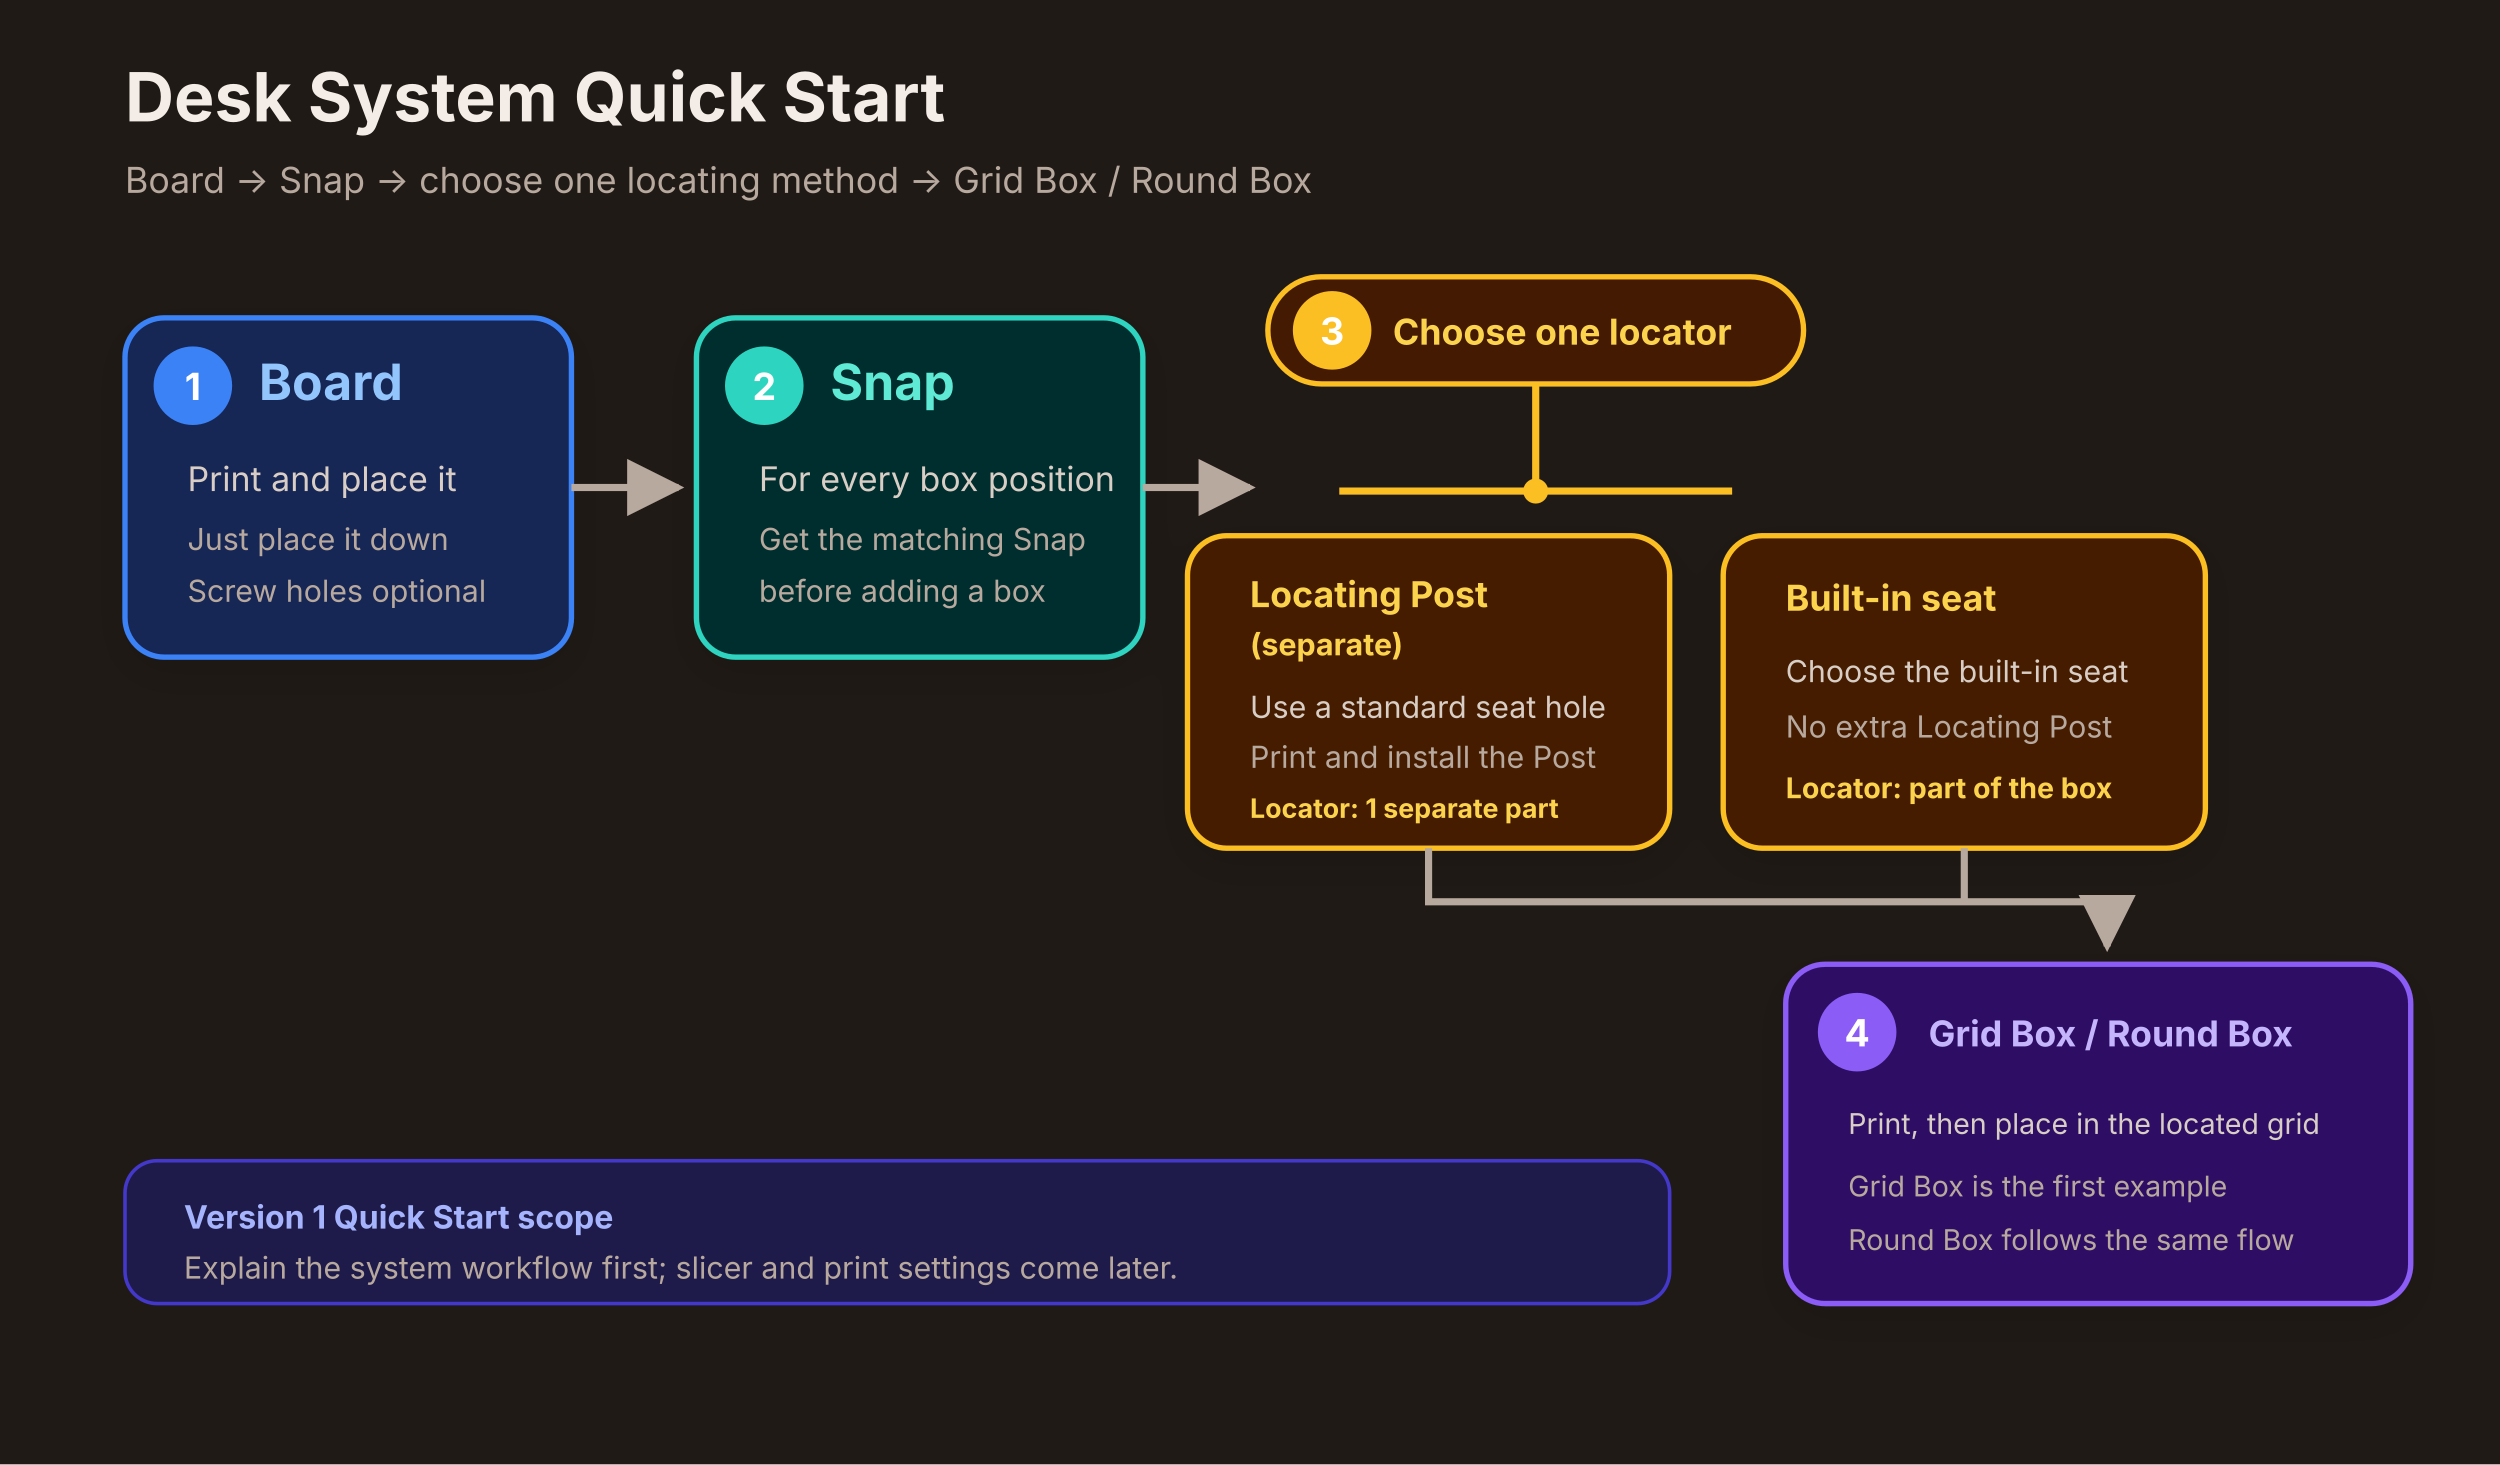
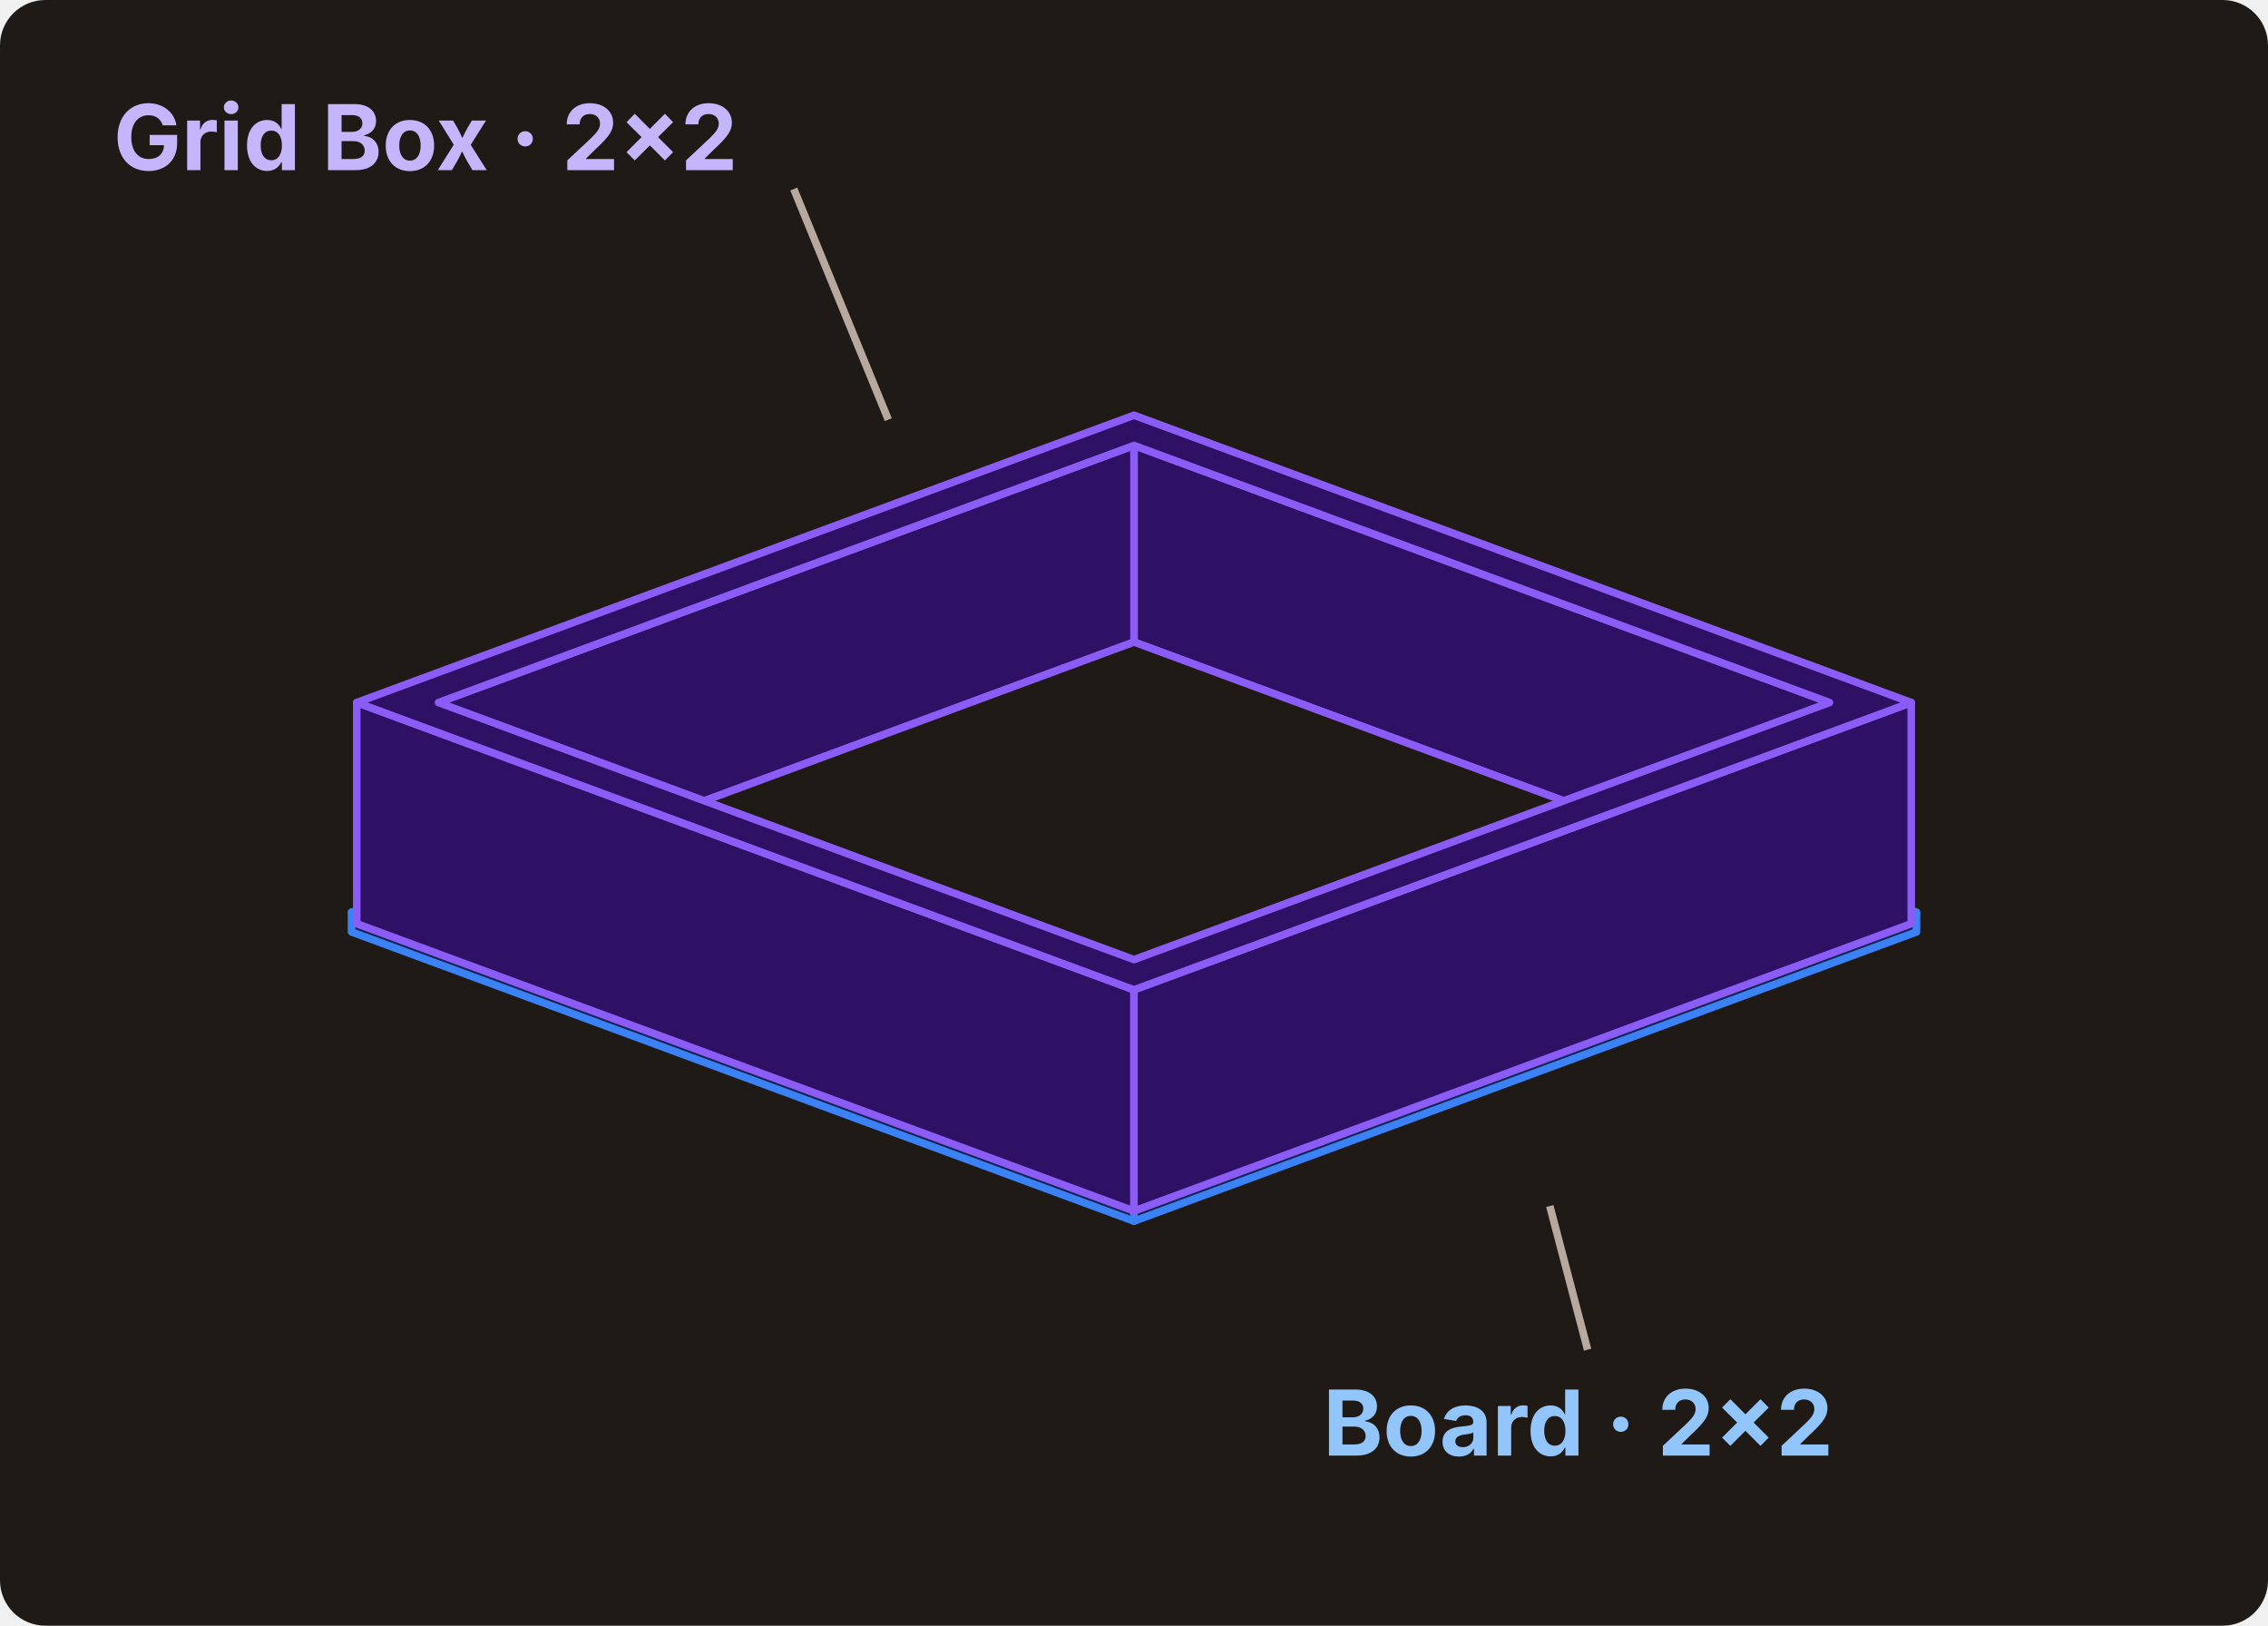
- <svg xmlns="http://www.w3.org/2000/svg" width="1400" height="820" viewBox="0 0 1400 820" role="img" aria-labelledby="title desc">
-   <defs>
-     <filter id="shadow" x="-20%" y="-20%" width="140%" height="150%">
-       <feDropShadow dx="0" dy="8" stdDeviation="12" flood-color="#000000" flood-opacity="0.12" />
-     </filter>
-     <marker id="arrow" viewBox="0 0 10 10" refX="9" refY="5" markerWidth="8" markerHeight="8" orient="auto-start-reverse">
-       <path d="M 0 0 L 10 5 L 0 10 z" fill="#b8a99f" />
-     </marker>
-   </defs>
-   <rect width="1400" height="820" fill="#201a16" />
-   <text x="70" y="68" fill="#f4ede7" font-family="Inter, sans-serif" font-size="38" font-weight="750">Desk System Quick Start</text>
-   <text x="70" y="108" fill="#b8a99f" font-family="Inter, sans-serif" font-size="20">Board → Snap → choose one locating method → Grid Box / Round Box</text>
-   <g filter="url(#shadow)">
-     <rect x="70" y="178" width="250" height="190" rx="22" fill="#172554" stroke="#3b82f6" stroke-width="3" />
-     <rect x="390" y="178" width="250" height="190" rx="22" fill="#042f2e" stroke="#2dd4bf" stroke-width="3" />
-     <rect x="665" y="300" width="270" height="175" rx="22" fill="#451a03" stroke="#fbbf24" stroke-width="3" />
-     <rect x="965" y="300" width="270" height="175" rx="22" fill="#451a03" stroke="#fbbf24" stroke-width="3" />
-     <rect x="1000" y="540" width="350" height="190" rx="22" fill="#2e1065" stroke="#8b5cf6" stroke-width="3" />
-   </g>
-   <circle cx="108" cy="216" r="22" fill="#3b82f6" />
-   <text x="108" y="224" text-anchor="middle" fill="white" font-family="Inter, sans-serif" font-size="21" font-weight="700">1</text>
-   <text x="145" y="224" fill="#93c5fd" font-family="Inter, sans-serif" font-size="28" font-weight="700">Board</text>
-   <text x="105" y="275" fill="#d9cec5" font-family="Inter, sans-serif" font-size="19">Print and place it</text>
-   <text x="105" y="308" fill="#b8a99f" font-family="Inter, sans-serif" font-size="17">Just place it down</text>
-   <text x="105" y="337" fill="#b8a99f" font-family="Inter, sans-serif" font-size="17">Screw holes optional</text>
-   <circle cx="428" cy="216" r="22" fill="#2dd4bf" />
-   <text x="428" y="224" text-anchor="middle" fill="white" font-family="Inter, sans-serif" font-size="21" font-weight="700">2</text>
-   <text x="465" y="224" fill="#5eead4" font-family="Inter, sans-serif" font-size="28" font-weight="700">Snap</text>
-   <text x="425" y="275" fill="#d9cec5" font-family="Inter, sans-serif" font-size="19">For every box position</text>
-   <text x="425" y="308" fill="#b8a99f" font-family="Inter, sans-serif" font-size="17">Get the matching Snap</text>
-   <text x="425" y="337" fill="#b8a99f" font-family="Inter, sans-serif" font-size="17">before adding a box</text>
-   <path d="M 320 273 H 380" fill="none" stroke="#b8a99f" stroke-width="4" marker-end="url(#arrow)" />
-   <rect x="710" y="155" width="300" height="60" rx="30" fill="#451a03" stroke="#fbbf24" stroke-width="3" />
-   <circle cx="746" cy="185" r="22" fill="#fbbf24" />
-   <text x="746" y="193" text-anchor="middle" fill="white" font-family="Inter, sans-serif" font-size="21" font-weight="700">3</text>
-   <text x="780" y="193" fill="#fcd34d" font-family="Inter, sans-serif" font-size="20" font-weight="700">Choose one locator</text>
-   <path d="M 640 273 H 700" fill="none" stroke="#b8a99f" stroke-width="4" marker-end="url(#arrow)" />
-   <path d="M 860 215 V 275 M 860 275 H 750 M 860 275 H 970" fill="none" stroke="#fbbf24" stroke-width="4" />
-   <circle cx="860" cy="275" r="7" fill="#fbbf24" />
-   <text x="700" y="340" fill="#fcd34d" font-family="Inter, sans-serif" font-size="20" font-weight="700">Locating Post</text>
-   <text x="700" y="367" fill="#fcd34d" font-family="Inter, sans-serif" font-size="17" font-weight="650">(separate)</text>
-   <text x="700" y="402" fill="#d9cec5" font-family="Inter, sans-serif" font-size="17">Use a standard seat hole</text>
-   <text x="700" y="430" fill="#b8a99f" font-family="Inter, sans-serif" font-size="17">Print and install the Post</text>
-   <text x="700" y="458" fill="#fcd34d" font-family="Inter, sans-serif" font-size="15" font-weight="650">Locator: 1 separate part</text>
-   <text x="1000" y="342" fill="#fcd34d" font-family="Inter, sans-serif" font-size="20" font-weight="700">Built-in seat</text>
-   <text x="1000" y="382" fill="#d9cec5" font-family="Inter, sans-serif" font-size="17">Choose the built-in seat</text>
-   <text x="1000" y="413" fill="#b8a99f" font-family="Inter, sans-serif" font-size="17">No extra Locating Post</text>
-   <text x="1000" y="447" fill="#fcd34d" font-family="Inter, sans-serif" font-size="16" font-weight="650">Locator: part of the box</text>
-   <path d="M 800 475 V 505 H 1180 V 530" fill="none" stroke="#b8a99f" stroke-width="4" marker-end="url(#arrow)" />
-   <path d="M 1100 475 V 505" fill="none" stroke="#b8a99f" stroke-width="4" />
-   <circle cx="1040" cy="578" r="22" fill="#8b5cf6" />
-   <text x="1040" y="586" text-anchor="middle" fill="white" font-family="Inter, sans-serif" font-size="21" font-weight="700">4</text>
-   <text x="1080" y="586" fill="#c4b5fd" font-family="Inter, sans-serif" font-size="20" font-weight="700">Grid Box / Round Box</text>
-   <text x="1035" y="635" fill="#d9cec5" font-family="Inter, sans-serif" font-size="16">Print, then place in the located grid</text>
-   <text x="1035" y="670" fill="#b8a99f" font-family="Inter, sans-serif" font-size="16">Grid Box is the first example</text>
-   <text x="1035" y="700" fill="#b8a99f" font-family="Inter, sans-serif" font-size="16">Round Box follows the same flow</text>
-   <rect x="70" y="650" width="865" height="80" rx="18" fill="#1e1b4b" stroke="#4338ca" stroke-width="2" />
-   <text x="103" y="688" fill="#a5b4fc" font-family="Inter, sans-serif" font-size="18" font-weight="700">Version 1 Quick Start scope</text>
-   <text x="103" y="716" fill="#b8a99f" font-family="Inter, sans-serif" font-size="17">Explain the system workflow first; slicer and print settings come later.</text>
+ <svg xmlns="http://www.w3.org/2000/svg" width="600" height="430" viewBox="0 0 600 430" role="img" aria-labelledby="title desc">
+   <rect width="600" height="430" rx="12" fill="#201a16" />
+   <polygon points="93,246.5 300,323 300,317.8 93,241.3" fill="#172554" stroke="#3b82f6" stroke-width="2" stroke-linejoin="round" />
+   <polygon points="507,246.5 300,323 300,317.8 507,241.3" fill="#172554" stroke="#3b82f6" stroke-width="2" stroke-linejoin="round" />
+   <polygon points="300,164.8 507,241.3 300,317.8 93,241.3" fill="#172554" stroke="#3b82f6" stroke-width="2" stroke-linejoin="round" />
+   <polygon points="300,173.3 380.5,203.05 300,232.8 219.5,203.05" fill="#201a16" stroke="#1e40af" stroke-width="2" stroke-linejoin="round" />
+   <polygon points="403.5,211.55 484,241.3 403.5,271.05 323,241.3" fill="#201a16" stroke="#1e40af" stroke-width="2" stroke-linejoin="round" />
+   <polygon points="196.5,211.55 277,241.3 196.5,271.05 116,241.3" fill="#201a16" stroke="#1e40af" stroke-width="2" stroke-linejoin="round" />
+   <polygon points="300,249.8 380.5,279.55 300,309.3 219.5,279.55" fill="#201a16" stroke="#1e40af" stroke-width="2" stroke-linejoin="round" />
+   <polygon points="300,169.822 484,237.822 484,185.822 300,117.823" fill="#2e1065" stroke="#8b5cf6" stroke-width="2" stroke-linejoin="round" />
+   <polygon points="300,169.822 116,237.822 116,185.822 300,117.823" fill="#2e1065" stroke="#8b5cf6" stroke-width="2" stroke-linejoin="round" />
+   <polygon points="300,169.822 484,237.822 300,305.822 116,237.822" fill="#201a16" stroke="#8b5cf6" stroke-width="2" stroke-linejoin="round" />
+   <polygon points="94.38,244.322 300,320.312 300,261.812 94.38,185.822" fill="#2e1065" stroke="#8b5cf6" stroke-width="2" stroke-linejoin="round" />
+   <polygon points="505.62,244.322 300,320.312 300,261.812 505.62,185.822" fill="#2e1065" stroke="#8b5cf6" stroke-width="2" stroke-linejoin="round" />
+   <path d="M 300 109.832 L 505.62 185.822 L 300 261.812 L 94.38 185.822 Z M 116 185.822 L 300 253.822 L 484 185.822 L 300 117.823 Z" fill="#2e1065" fill-rule="evenodd" stroke="#8b5cf6" stroke-width="2" stroke-linejoin="round" />
+   <text x="30" y="45" font-family="Inter, sans-serif" font-size="24" font-weight="700" fill="#c4b5fd">Grid Box · 2×2</text>
+   <text x="350" y="385" font-family="Inter, sans-serif" font-size="24" font-weight="700" fill="#93c5fd">Board · 2×2</text>
+   <path d="M 210 50 L 235 111 M 420 357 L 410 319" fill="none" stroke="#b8a99f" stroke-width="2" />
</svg>
